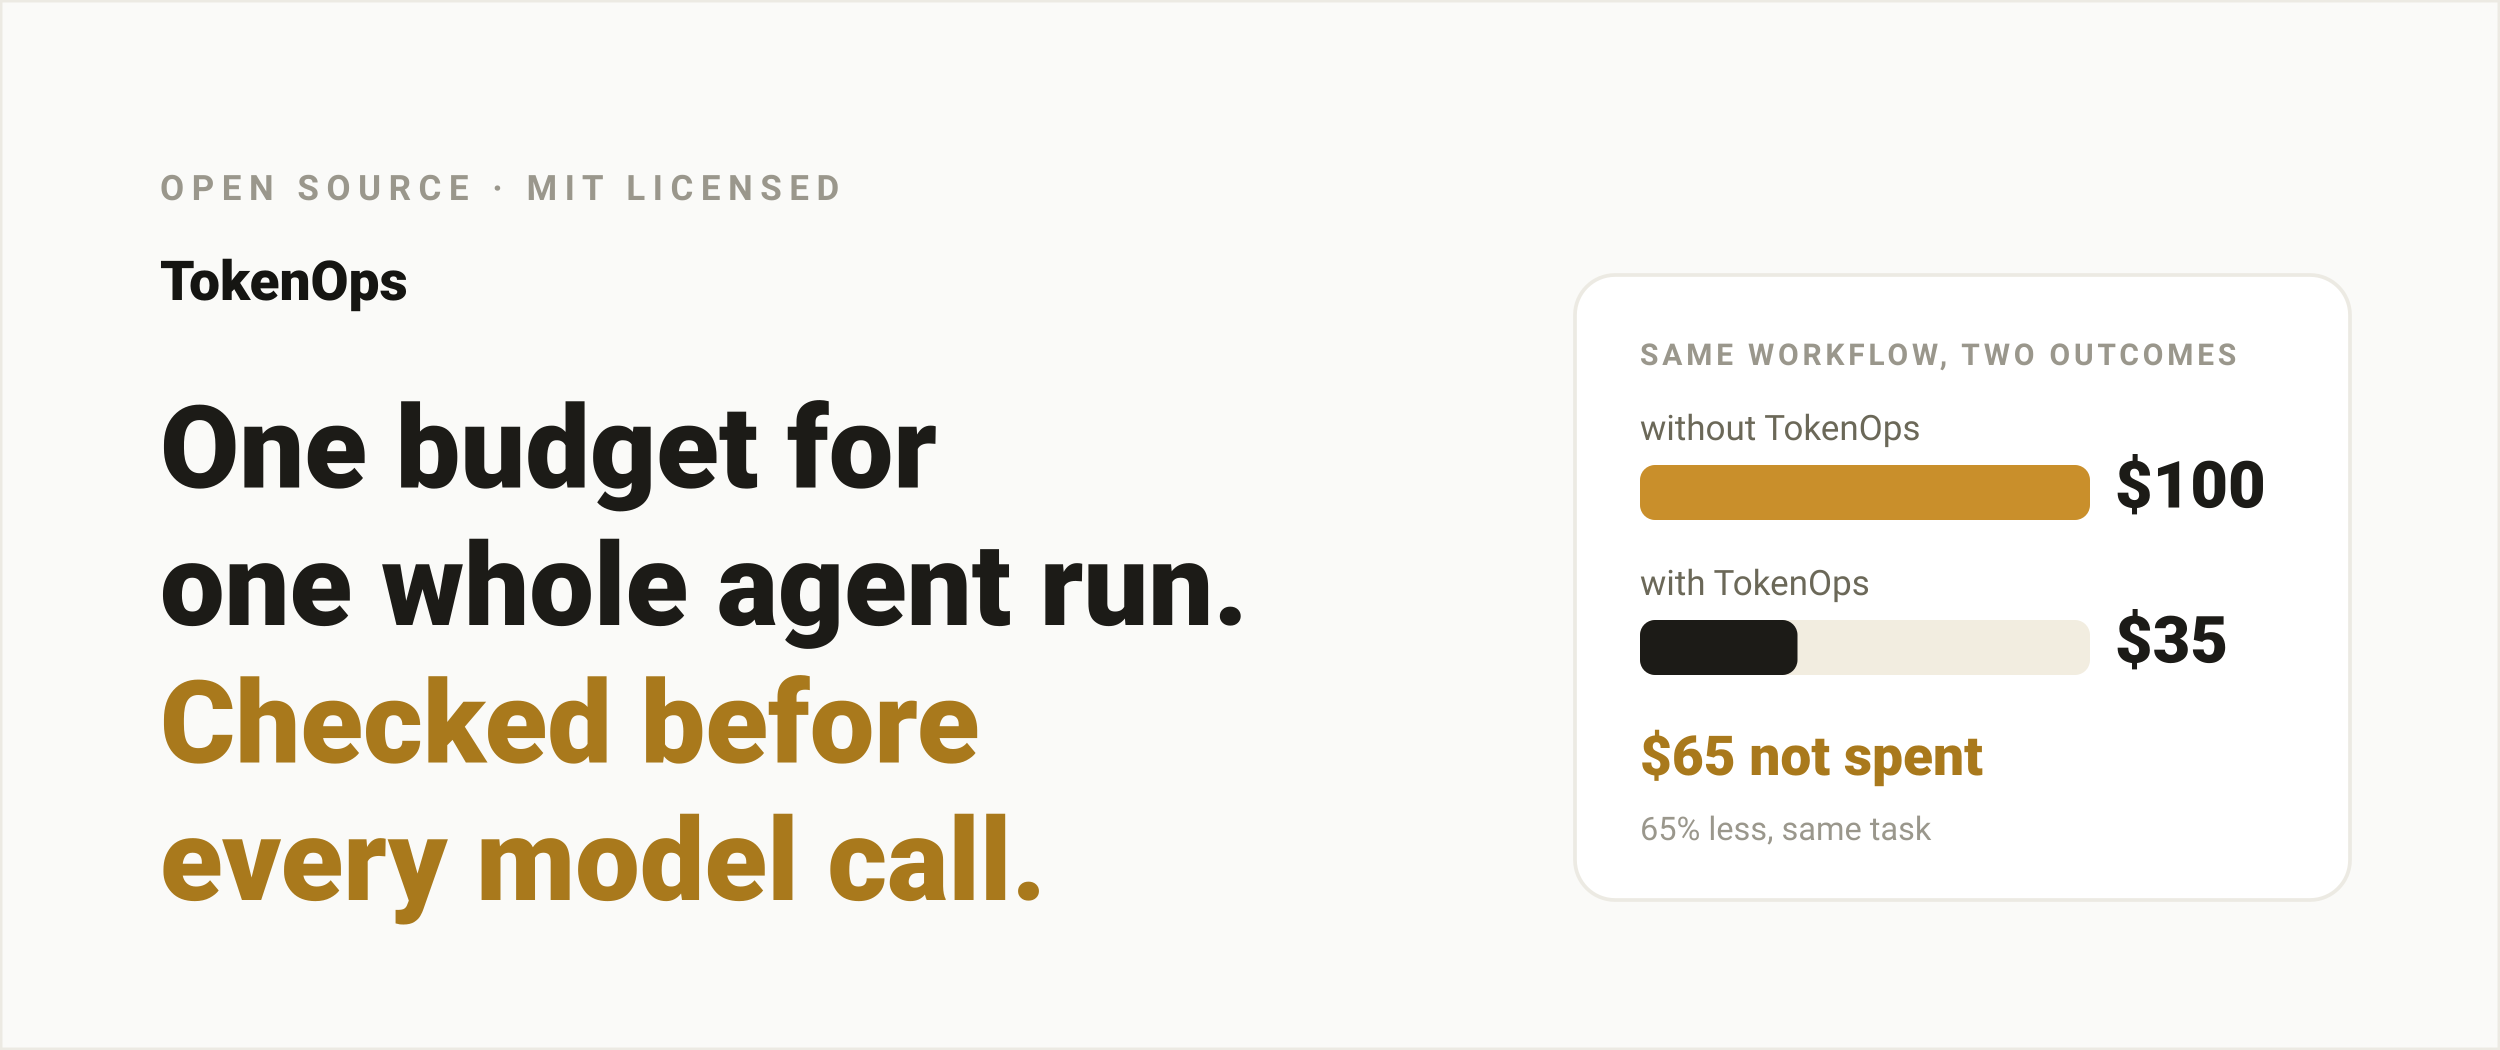
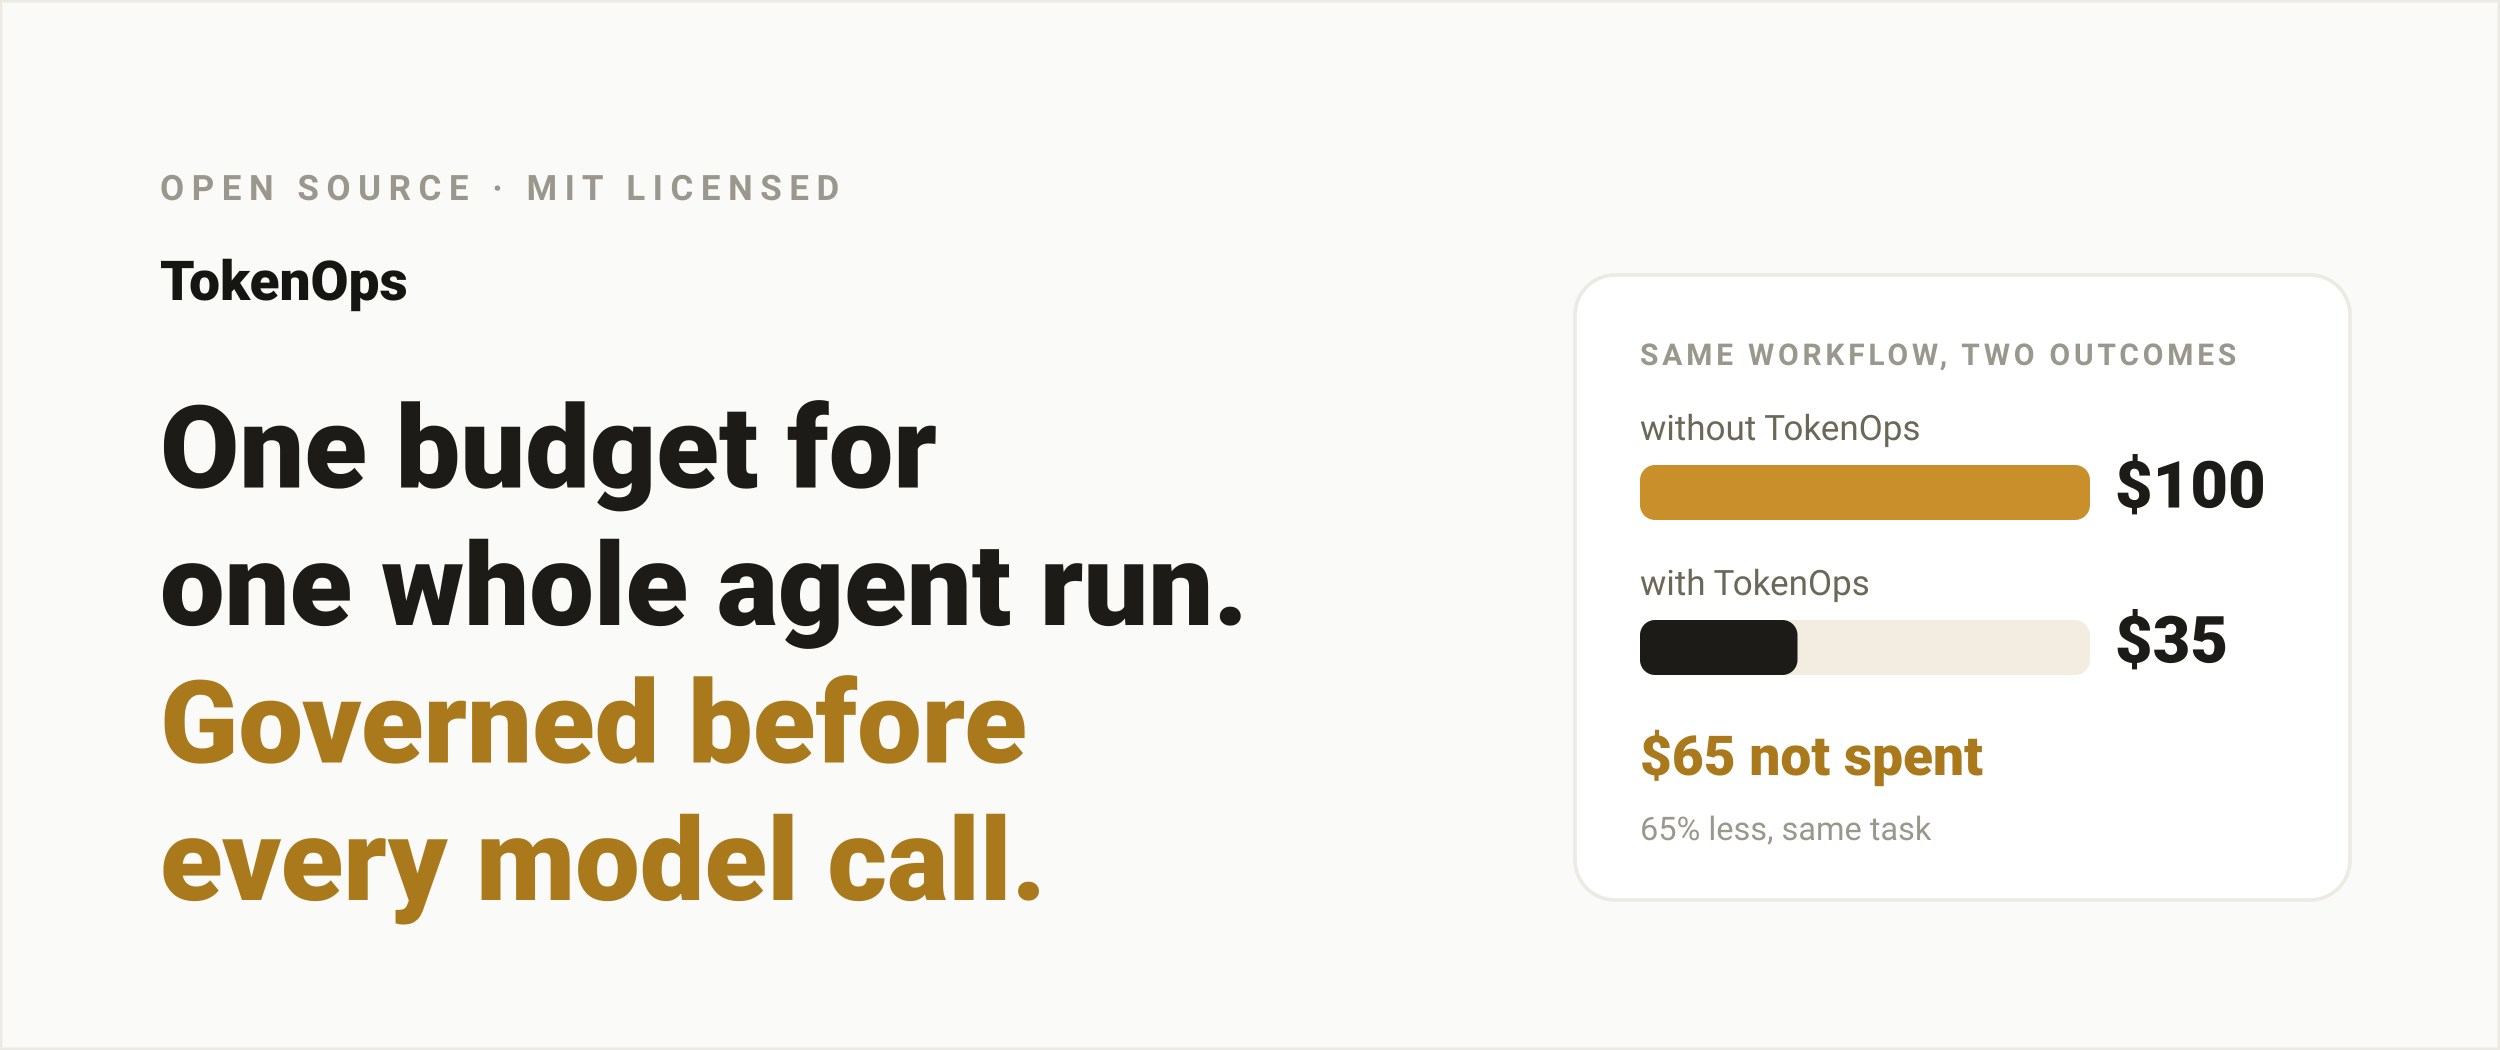
<svg xmlns="http://www.w3.org/2000/svg" width="1000" height="420" viewBox="0 0 1000 420" font-family="-apple-system, BlinkMacSystemFont, 'Segoe UI', Roboto, Helvetica, Arial, sans-serif">
  <rect x="0" y="0" width="1000" height="420" fill="#fafaf8" />
  <rect x="0" y="0" width="1000" height="420" fill="none" stroke="#eceae3" stroke-width="2" />
  <text x="64" y="80" font-size="14" font-weight="700" letter-spacing="3" fill="#9a978c">OPEN SOURCE · MIT LICENSED</text>
  <text x="64" y="120" font-size="22" font-weight="800" fill="#151512">TokenOps</text>
  <text x="64" y="195" font-size="46" font-weight="800" fill="#1c1b17">One budget for</text>
  <text x="64" y="250" font-size="46" font-weight="800" fill="#1c1b17">one whole agent run.</text>
-   <text x="64" y="305" font-size="46" font-weight="800" fill="#a9791c">Checked before</text>
+   <text x="64" y="305" font-size="46" font-weight="800" fill="#a9791c">Governed before</text>
  <text x="64" y="360" font-size="46" font-weight="800" fill="#a9791c">every model call.</text>
  <g transform="translate(630,110)">
    <rect x="0" y="0" width="310" height="250" rx="16" fill="#ffffff" stroke="#eceae3" stroke-width="1.5" />
    <text x="26" y="36" font-size="12" font-weight="700" letter-spacing="1.5" fill="#9a978c">SAME WORKFLOW, TWO OUTCOMES</text>
    <text x="26" y="66" font-size="14" fill="#6b6858">without TokenOps</text>
    <rect x="26" y="76" width="180" height="22" rx="6" fill="#c98f2b" />
    <text x="216" y="93" font-size="26" font-weight="800" fill="#1c1b17">$100</text>
    <text x="26" y="128" font-size="14" fill="#6b6858">with TokenOps</text>
    <rect x="26" y="138" width="180" height="22" rx="6" fill="#f2ede0" />
    <rect x="26" y="138" width="63" height="22" rx="6" fill="#1c1b17" />
    <text x="216" y="155" font-size="26" font-weight="800" fill="#1c1b17">$35</text>
    <text x="26" y="200" font-size="22" font-weight="800" fill="#a9791c">$65 not spent</text>
    <text x="26" y="226" font-size="13" fill="#9a978c">65% less, same task</text>
  </g>
</svg>
